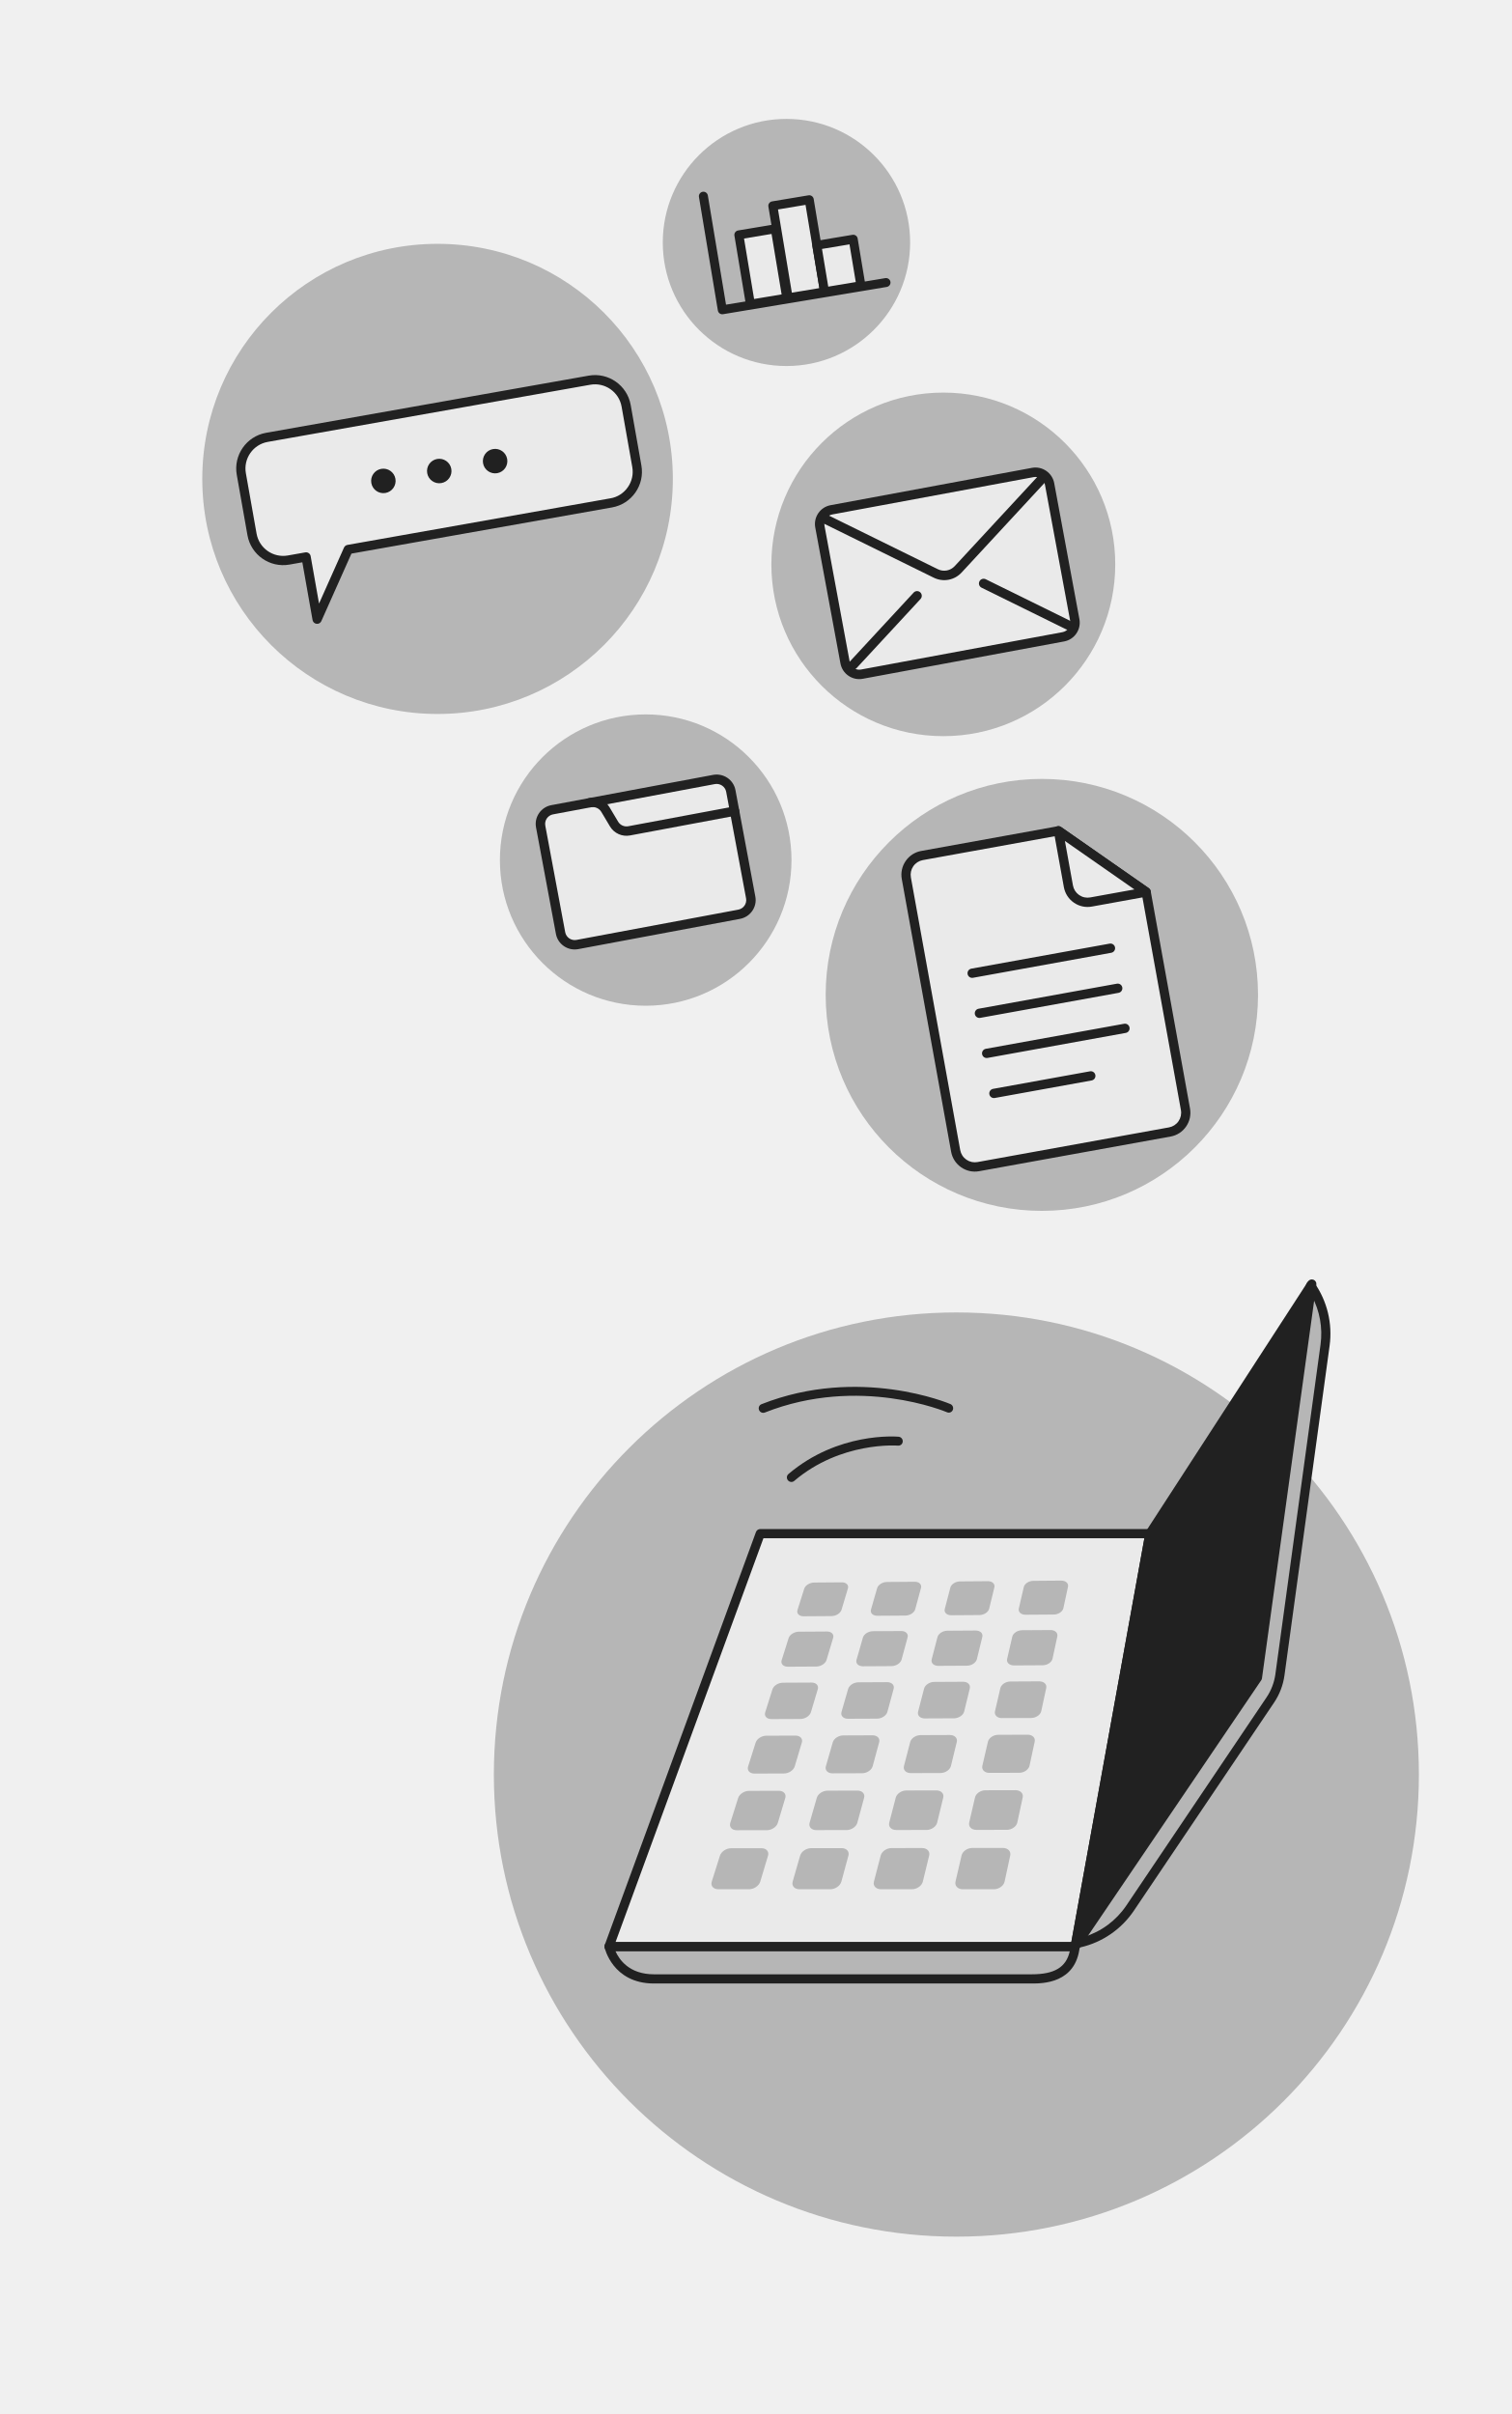
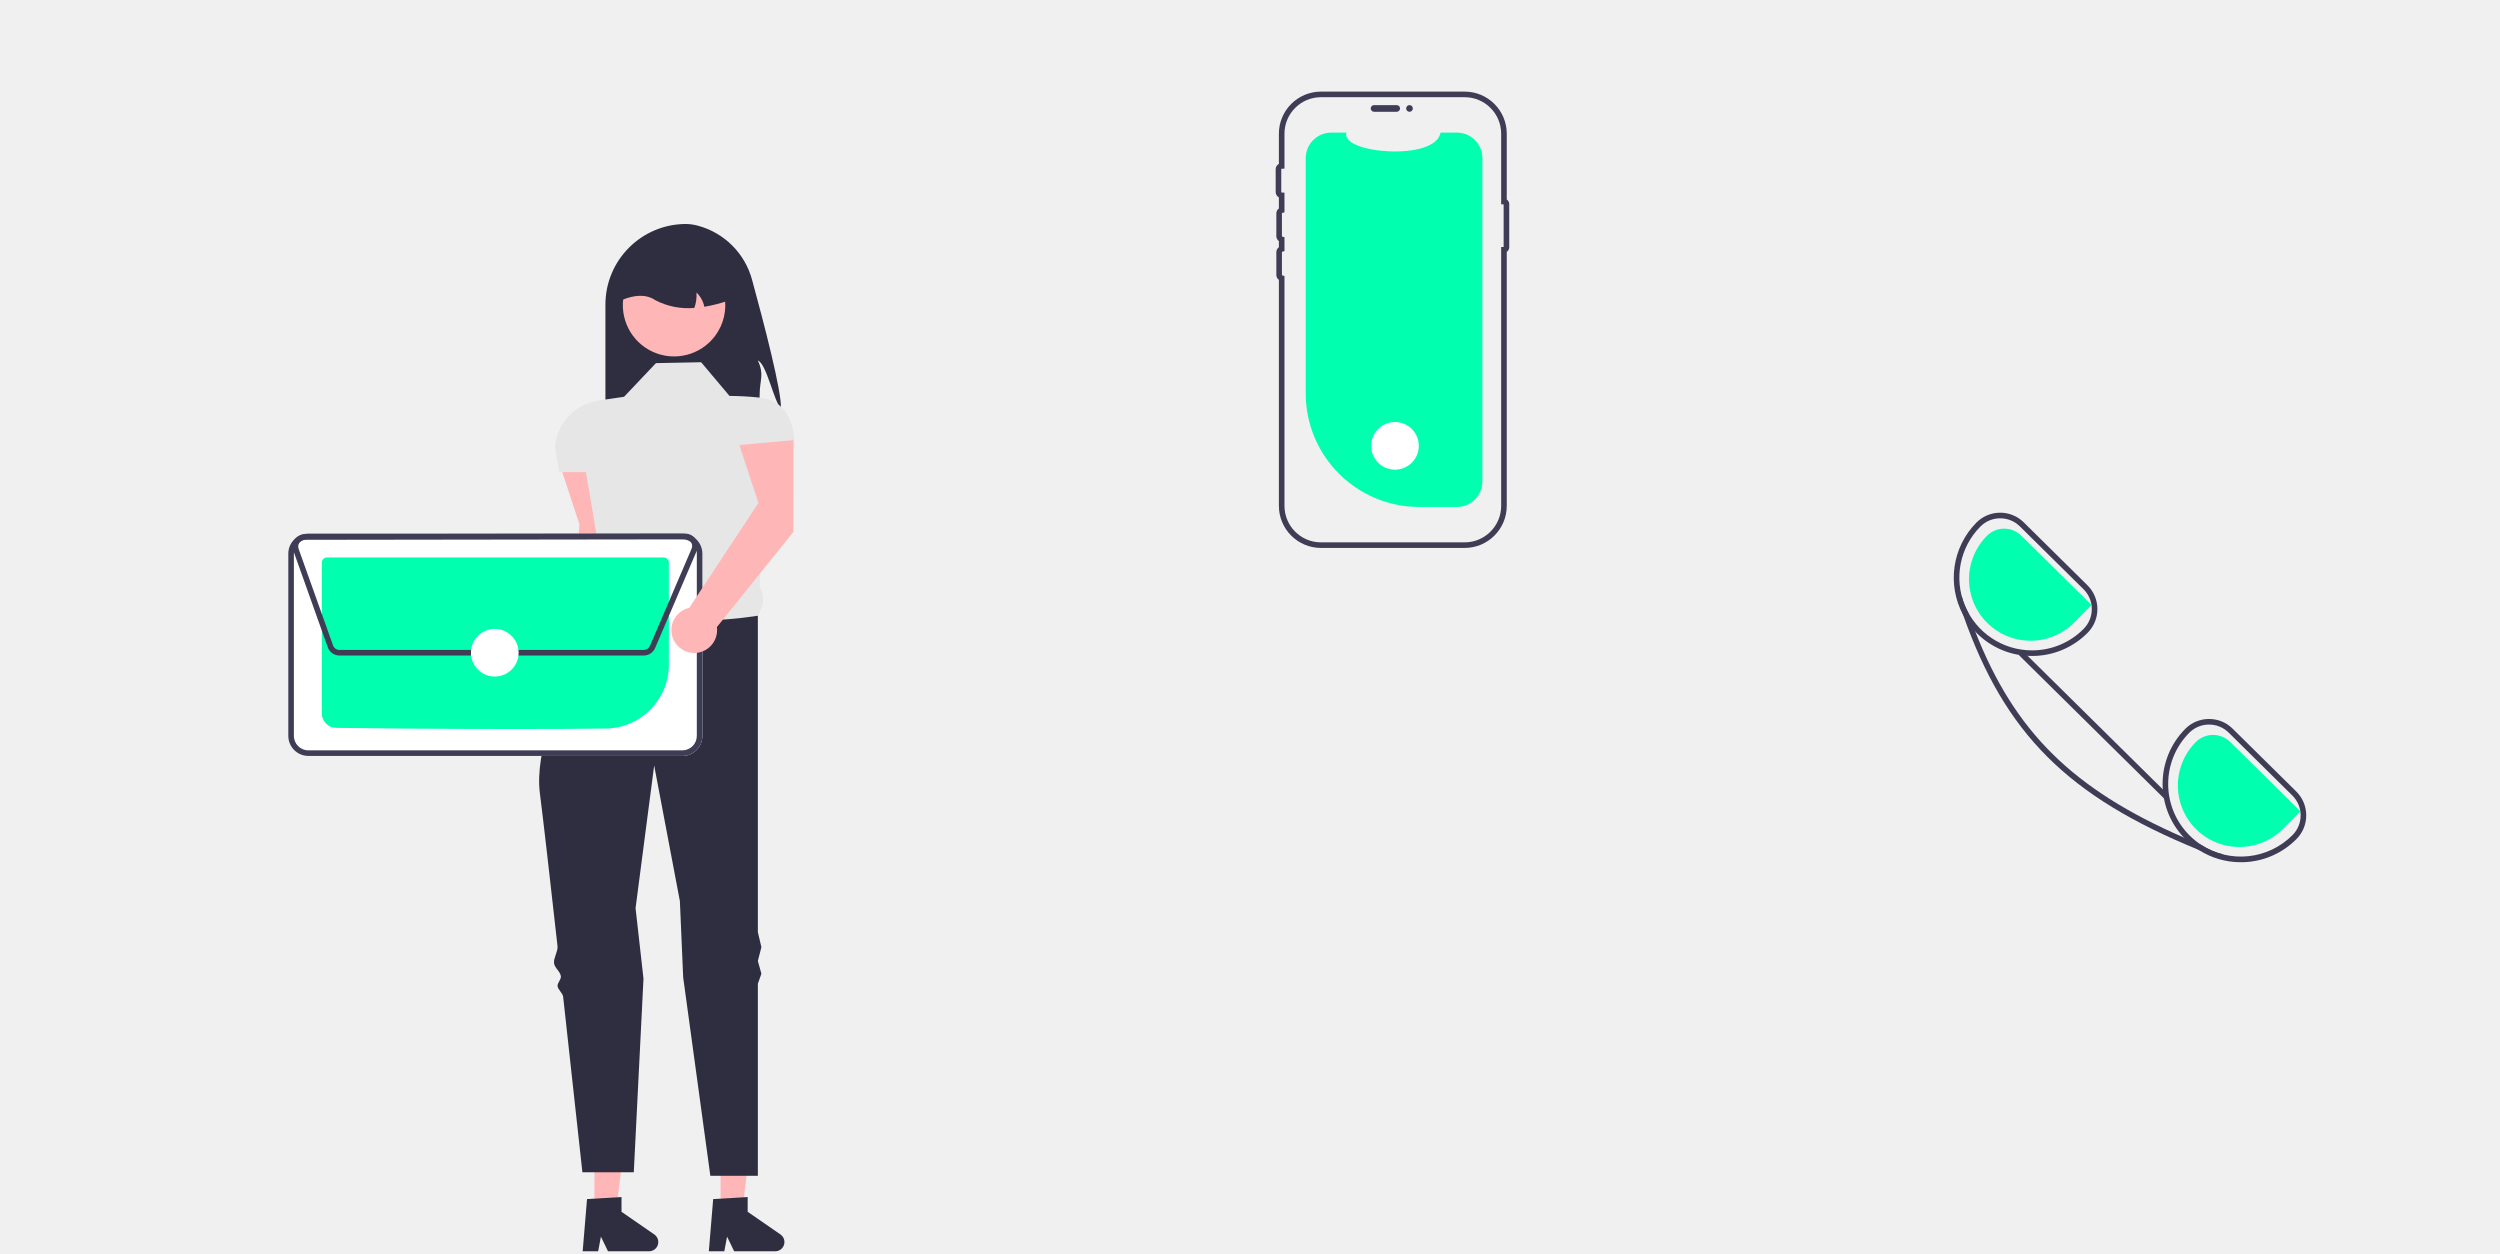
- <svg xmlns="http://www.w3.org/2000/svg" width="340" height="543" viewBox="0 0 340 543" fill="none">
-   <path d="M215.143 503.109C272.606 503.109 319.189 456.571 319.189 399.164C319.189 341.757 272.606 295.219 215.143 295.219C157.681 295.219 111.098 341.757 111.098 399.164C111.098 456.571 157.681 503.109 215.143 503.109Z" fill="#B6B6B6" />
-   <path d="M285.78 382.363L254.239 429.186C251.573 433.144 247.513 435.941 242.876 437.016L242.227 437.167L294.855 289.16C297.577 293.065 298.731 297.858 298.084 302.579L287.926 376.734C287.651 378.752 286.916 380.677 285.78 382.363Z" fill="#B6B6B6" />
-   <path d="M242.224 438.201C241.934 438.201 241.653 438.078 241.455 437.855C241.205 437.572 241.129 437.176 241.256 436.82L293.885 288.813C294.014 288.449 294.336 288.189 294.717 288.136C295.106 288.085 295.478 288.252 295.698 288.568C298.578 292.699 299.788 297.726 299.102 302.721L288.946 376.876C288.65 379.038 287.85 381.136 286.633 382.942L255.09 429.765C252.27 433.954 248.013 436.887 243.105 438.024L242.456 438.175C242.38 438.193 242.302 438.201 242.224 438.201ZM295.104 291.532L243.844 435.687C247.733 434.496 251.089 432.016 253.386 428.607L284.928 381.784C285.969 380.239 286.653 378.444 286.907 376.595L297.064 302.44C297.581 298.657 296.888 294.854 295.104 291.532Z" fill="#212121" />
-   <path d="M147.116 445.131H232.076C236.915 445.131 241.217 443.781 241.867 437.842C236.109 437.842 137.012 437.842 137.012 437.842C137.012 437.842 138.513 445.131 147.116 445.131Z" fill="#B6B6B6" />
-   <path d="M232.076 446.164H147.115C137.783 446.164 136.019 438.132 136.002 438.05C135.939 437.746 136.016 437.429 136.212 437.188C136.406 436.947 136.701 436.807 137.01 436.807H241.866C242.158 436.807 242.437 436.932 242.633 437.151C242.828 437.37 242.921 437.661 242.889 437.954C241.992 446.164 234.529 446.164 232.076 446.164ZM138.444 438.875C139.269 440.756 141.52 444.097 147.115 444.097H232.076C237.222 444.097 239.857 442.52 240.659 438.875H138.444Z" fill="#212121" />
-   <path d="M137.008 437.842H241.863L258.668 344.975H171.018L137.008 437.842Z" fill="#EAEAEA" />
-   <path d="M241.866 438.876H137.01C136.673 438.876 136.358 438.71 136.165 438.433C135.973 438.156 135.928 437.802 136.044 437.485L170.056 344.618C170.205 344.211 170.591 343.941 171.021 343.941H258.669C258.975 343.941 259.264 344.077 259.46 344.312C259.656 344.548 259.738 344.858 259.682 345.159L242.88 438.026C242.789 438.518 242.363 438.876 241.866 438.876ZM138.485 436.808H241.006L257.436 346.009H171.739L138.485 436.808Z" fill="#212121" />
-   <path d="M282.869 377.37L241.867 437.841L258.672 344.974L295.103 288.822L282.869 377.37Z" fill="#212121" />
-   <path d="M241.869 438.875C241.739 438.875 241.606 438.85 241.479 438.798C241.028 438.613 240.77 438.137 240.856 437.657L257.66 344.79C257.685 344.654 257.736 344.525 257.81 344.41L294.241 288.258C294.503 287.852 295.015 287.686 295.464 287.854C295.916 288.024 296.19 288.485 296.124 288.964L283.891 377.511C283.869 377.669 283.811 377.819 283.722 377.951L242.721 438.422C242.524 438.713 242.202 438.875 241.869 438.875ZM259.649 345.364L243.75 433.232L281.884 376.988L293.45 293.264L259.649 345.364ZM282.87 377.37H282.881H282.87Z" fill="#212121" />
-   <path d="M218.705 415.683L225.61 415.675C226.721 415.674 227.459 416.428 227.258 417.362L225.995 423.234C225.79 424.187 224.71 424.962 223.584 424.962H216.583C215.458 424.962 214.727 424.188 214.948 423.236L216.308 417.372C216.524 416.438 217.596 415.684 218.705 415.683ZM198.117 417.387L196.595 423.24C196.348 424.19 197.054 424.963 198.174 424.963H205.148C206.269 424.963 207.366 424.19 207.598 423.238L209.023 417.378C209.249 416.446 208.536 415.694 207.43 415.695L200.553 415.702C199.449 415.702 198.358 416.456 198.117 417.387ZM179.998 417.403L178.316 423.243C178.044 424.191 178.725 424.962 179.84 424.962H186.785C187.902 424.962 189.017 424.19 189.274 423.241L190.859 417.393C191.112 416.463 190.422 415.713 189.32 415.714L182.471 415.721C181.374 415.722 180.266 416.473 179.998 417.403ZM161.956 417.417L160.115 423.246C159.816 424.193 160.473 424.962 161.583 424.962H168.499C169.611 424.962 170.743 424.192 171.027 423.244L172.772 417.408C173.05 416.48 172.385 415.73 171.288 415.731L164.467 415.738C163.372 415.741 162.248 416.491 161.956 417.417ZM219.333 404.324L218.028 409.953C217.816 410.867 218.536 411.609 219.638 411.607L226.5 411.597C227.603 411.595 228.658 410.851 228.855 409.935L230.066 404.298C230.259 403.402 229.532 402.679 228.444 402.681L221.675 402.698C220.59 402.702 219.541 403.427 219.333 404.324ZM201.501 404.365L200.04 409.984C199.804 410.896 200.5 411.636 201.597 411.635L208.431 411.625C209.53 411.623 210.602 410.88 210.823 409.967L212.191 404.341C212.408 403.446 211.705 402.726 210.621 402.728L203.88 402.744C202.798 402.746 201.734 403.471 201.501 404.365ZM183.74 404.406L182.126 410.014C181.864 410.925 182.537 411.663 183.629 411.662L190.436 411.652C191.531 411.65 192.62 410.907 192.867 409.997L194.389 404.382C194.631 403.489 193.952 402.77 192.872 402.772L186.157 402.789C185.078 402.791 183.997 403.514 183.74 404.406ZM166.05 404.447L164.283 410.044C163.996 410.953 164.645 411.69 165.733 411.689L172.513 411.679C173.603 411.676 174.708 410.936 174.98 410.027L176.656 404.423C176.923 403.532 176.266 402.813 175.19 402.816L168.502 402.832C167.429 402.835 166.331 403.557 166.05 404.447ZM222.24 391.79L220.985 397.2C220.781 398.078 221.492 398.789 222.571 398.786L229.299 398.766C230.381 398.763 231.412 398.045 231.601 397.167L232.765 391.751C232.951 390.89 232.235 390.196 231.168 390.201L224.53 390.226C223.464 390.231 222.44 390.929 222.24 391.79ZM204.753 391.855L203.35 397.255C203.122 398.131 203.809 398.84 204.885 398.837L211.586 398.818C212.664 398.814 213.711 398.099 213.924 397.222L215.238 391.816C215.447 390.956 214.754 390.265 213.691 390.269L207.079 390.295C206.017 390.299 204.976 390.996 204.753 391.855ZM187.335 391.92L185.784 397.31C185.531 398.184 186.195 398.892 187.267 398.889L193.941 398.869C195.015 398.866 196.077 398.152 196.315 397.276L197.778 391.881C198.01 391.023 197.34 390.333 196.281 390.337L189.695 390.363C188.638 390.367 187.581 391.063 187.335 391.92ZM169.985 391.985L168.286 397.363C168.01 398.237 168.652 398.943 169.719 398.94L176.367 398.92C177.435 398.917 178.515 398.204 178.777 397.33L180.387 391.945C180.643 391.088 179.994 390.399 178.939 390.403L172.379 390.429C171.327 390.434 170.254 391.13 169.985 391.985ZM225.034 379.742L223.827 384.943C223.632 385.787 224.331 386.468 225.39 386.464L231.988 386.435C233.049 386.431 234.057 385.741 234.238 384.895L235.358 379.688C235.536 378.86 234.831 378.194 233.784 378.2L227.274 378.234C226.228 378.241 225.225 378.915 225.034 379.742ZM207.879 379.83L206.53 385.021C206.31 385.864 206.988 386.545 208.043 386.54L214.615 386.511C215.673 386.506 216.696 385.817 216.901 384.974L218.165 379.776C218.365 378.949 217.683 378.284 216.639 378.29L210.153 378.325C209.111 378.331 208.093 379.003 207.879 379.83ZM190.79 379.916L189.299 385.099C189.057 385.94 189.712 386.619 190.763 386.615L197.309 386.587C198.363 386.583 199.401 385.895 199.63 385.053L201.037 379.865C201.26 379.039 200.599 378.376 199.56 378.381L193.098 378.416C192.061 378.42 191.028 379.092 190.79 379.916ZM173.768 380.002L172.134 385.175C171.869 386.015 172.503 386.693 173.549 386.688L180.07 386.66C181.119 386.656 182.174 385.969 182.425 385.129L183.973 379.949C184.219 379.126 183.58 378.463 182.544 378.469L176.107 378.503C175.075 378.51 174.027 379.179 173.768 380.002ZM227.721 368.151L226.56 373.156C226.372 373.968 227.062 374.622 228.1 374.617L234.573 374.581C235.614 374.575 236.6 373.91 236.775 373.097L237.853 368.087C238.024 367.29 237.33 366.65 236.302 366.657L229.913 366.699C228.887 366.705 227.907 367.354 227.721 368.151ZM210.887 368.258L209.588 373.255C209.377 374.065 210.045 374.719 211.08 374.713L217.529 374.677C218.565 374.671 219.567 374.007 219.763 373.196L220.979 368.194C221.173 367.399 220.499 366.761 219.475 366.767L213.109 366.808C212.089 366.815 211.094 367.464 210.887 368.258ZM194.115 368.365L192.679 373.353C192.447 374.162 193.093 374.815 194.125 374.809L200.549 374.773C201.581 374.767 202.597 374.104 202.818 373.294L204.171 368.301C204.386 367.506 203.734 366.869 202.715 366.876L196.373 366.917C195.354 366.924 194.344 367.572 194.115 368.365ZM177.407 368.472L175.836 373.451C175.58 374.258 176.206 374.911 177.234 374.904L183.633 374.868C184.663 374.862 185.693 374.201 185.935 373.392L187.425 368.408C187.662 367.616 187.031 366.979 186.015 366.986L179.697 367.027C178.682 367.034 177.658 367.68 177.407 368.472ZM230.309 356.991L229.191 361.811C229.01 362.592 229.69 363.222 230.71 363.215L237.063 363.17C238.084 363.163 239.05 362.521 239.217 361.739L240.255 356.914C240.42 356.146 239.736 355.532 238.728 355.539L232.454 355.588C231.447 355.598 230.487 356.224 230.309 356.991ZM213.783 357.117L212.532 361.929C212.329 362.709 212.988 363.338 214.004 363.33L220.334 363.287C221.352 363.28 222.331 362.639 222.521 361.858L223.692 357.042C223.879 356.275 223.215 355.662 222.21 355.669L215.961 355.718C214.956 355.726 213.981 356.353 213.783 357.117ZM197.318 357.244L195.935 362.047C195.711 362.826 196.349 363.453 197.361 363.446L203.667 363.403C204.681 363.395 205.675 362.757 205.886 361.976L207.19 357.168C207.398 356.403 206.754 355.79 205.752 355.798L199.526 355.846C198.525 355.854 197.537 356.479 197.318 357.244ZM180.913 357.369L179.398 362.164C179.152 362.943 179.771 363.569 180.779 363.562L187.061 363.518C188.071 363.511 189.08 362.873 189.312 362.094L190.747 357.294C190.976 356.53 190.352 355.918 189.354 355.927L183.151 355.975C182.156 355.982 181.153 356.606 180.913 357.369Z" fill="#B6B6B6" />
-   <path d="M98.431 160.6C127.663 160.6 151.359 136.927 151.359 107.724C151.359 78.521 127.663 54.848 98.431 54.848C69.2 54.848 45.504 78.521 45.504 107.724C45.504 136.927 69.2 160.6 98.431 160.6Z" fill="#B6B6B6" />
-   <path d="M213.961 317.607C213.696 317.773 213.356 317.81 213.043 317.673C212.848 317.589 193.313 309.328 172.052 317.732C171.542 317.934 170.961 317.678 170.752 317.161C170.544 316.644 170.785 316.056 171.296 315.859C193.338 307.144 213.6 315.741 213.802 315.828C214.31 316.049 214.552 316.641 214.343 317.151C214.262 317.347 214.127 317.503 213.961 317.607Z" fill="#212121" />
-   <path d="M202.621 325.034C202.447 325.143 202.237 325.198 202.016 325.178C201.888 325.168 189.185 324.176 178.661 333.117C178.248 333.47 177.615 333.411 177.255 332.984C176.896 332.557 176.944 331.923 177.362 331.568C188.526 322.081 201.604 323.126 202.155 323.175C202.703 323.224 203.117 323.711 203.078 324.264C203.056 324.596 202.877 324.874 202.621 325.034Z" fill="#212121" />
-   <path d="M132.615 85.521L60.054 98.376C56.187 99.062 53.606 102.753 54.291 106.621L56.695 120.209C57.38 124.077 61.071 126.657 64.938 125.972L68.861 125.278L71.341 139.286L78.338 123.599L137.5 113.118C141.368 112.432 143.949 108.742 143.265 104.873L140.86 91.285C140.174 87.416 136.483 84.835 132.615 85.521Z" fill="#EAEAEA" />
-   <path d="M71.519 140.309C71.419 140.327 71.314 140.33 71.209 140.318C70.755 140.262 70.391 139.917 70.312 139.467L68.014 126.483L65.116 126.997C60.69 127.781 56.451 124.817 55.667 120.39L53.262 106.803C52.481 102.382 55.436 98.148 59.852 97.355C59.858 97.354 59.863 97.353 59.87 97.352L132.431 84.496C136.857 83.713 141.096 86.676 141.88 91.103L144.284 104.691C144.664 106.834 144.186 108.999 142.937 110.784C141.694 112.563 139.832 113.755 137.695 114.138C137.689 114.139 137.683 114.14 137.677 114.141L79.058 124.526L72.287 139.71C72.142 140.03 71.852 140.249 71.519 140.309ZM60.219 99.403C56.93 99.993 54.728 103.146 55.31 106.44L57.716 120.027C58.299 123.324 61.456 125.532 64.754 124.948L68.676 124.253C68.948 124.204 69.228 124.266 69.454 124.424C69.68 124.582 69.834 124.823 69.882 125.095L71.77 135.761L77.384 123.174C77.525 122.859 77.812 122.634 78.15 122.574C78.151 122.573 78.151 122.573 78.153 122.573L137.315 112.092C138.899 111.842 140.303 110.921 141.234 109.591C142.164 108.261 142.52 106.65 142.236 105.052L139.832 91.464C139.248 88.167 136.092 85.959 132.795 86.543L60.232 99.4C60.228 99.401 60.224 99.402 60.219 99.403Z" fill="#212121" />
-   <path d="M86.729 110.885C88.225 110.617 89.221 109.186 88.953 107.689C88.684 106.192 87.254 105.196 85.757 105.465C84.26 105.733 83.264 107.165 83.533 108.661C83.801 110.158 85.232 111.154 86.729 110.885Z" fill="#212121" />
-   <path d="M99.299 108.66C100.796 108.392 101.792 106.961 101.523 105.464C101.255 103.967 99.824 102.972 98.327 103.24C96.831 103.509 95.835 104.94 96.103 106.437C96.371 107.933 97.802 108.929 99.299 108.66Z" fill="#212121" />
-   <path d="M111.865 106.434C113.362 106.165 114.358 104.734 114.09 103.237C113.821 101.741 112.39 100.745 110.894 101.014C109.397 101.282 108.401 102.713 108.669 104.21C108.938 105.707 110.369 106.702 111.865 106.434Z" fill="#212121" />
-   <path d="M212.205 165.589C233.566 165.589 250.883 148.29 250.883 126.949C250.883 105.609 233.566 88.309 212.205 88.309C190.844 88.309 173.527 105.609 173.527 126.949C173.527 148.29 190.844 165.589 212.205 165.589Z" fill="#B6B6B6" />
-   <path d="M239.19 143.244L193.879 151.647C192.121 151.973 190.431 150.808 190.104 149.046L184.438 118.463C184.112 116.701 185.272 115.007 187.03 114.682L232.342 106.278C234.099 105.952 235.79 107.117 236.116 108.879L241.782 139.462C242.109 141.224 240.948 142.918 239.19 143.244Z" fill="#EAEAEA" />
-   <path d="M239.395 144.283C239.39 144.284 239.387 144.284 239.384 144.285L194.072 152.687C191.744 153.119 189.498 151.57 189.066 149.237L183.399 118.653C182.968 116.323 184.505 114.076 186.827 113.64C186.83 113.64 186.833 113.639 186.836 113.639L232.148 105.236C233.275 105.027 234.416 105.271 235.363 105.922C236.309 106.574 236.945 107.555 237.154 108.685L242.822 139.268C243.03 140.398 242.788 141.543 242.14 142.49C241.492 143.436 240.518 144.072 239.395 144.283ZM187.217 115.723C186.038 115.944 185.258 117.085 185.477 118.268L191.144 148.853C191.25 149.426 191.573 149.925 192.053 150.255C192.534 150.586 193.113 150.71 193.686 150.604L238.998 142.202C239 142.201 239.002 142.201 239.003 142.201C239.574 142.094 240.068 141.771 240.398 141.291C240.728 140.81 240.85 140.229 240.743 139.655L235.077 109.071C234.97 108.497 234.647 107.998 234.166 107.668C233.686 107.337 233.107 107.214 232.535 107.32L187.223 115.722C187.22 115.722 187.218 115.722 187.217 115.723Z" fill="#212121" />
-   <path d="M213.391 130.406C212.287 130.613 211.116 130.468 210.043 129.939L185.378 117.799C184.854 117.54 184.637 116.905 184.895 116.381C185.152 115.856 185.783 115.64 186.308 115.897L210.973 128.037C212.27 128.675 213.796 128.391 214.777 127.332L233.453 107.156C233.849 106.728 234.518 106.703 234.946 107.1C235.374 107.498 235.399 108.168 235.002 108.597L216.327 128.774C215.521 129.646 214.488 130.2 213.391 130.406Z" fill="#212121" />
-   <path d="M192.104 150.615C191.785 150.674 191.445 150.587 191.189 150.35C190.76 149.952 190.736 149.282 191.132 148.853L205.529 133.298C205.925 132.869 206.593 132.846 207.021 133.242C207.45 133.64 207.474 134.31 207.078 134.739L192.682 150.295C192.522 150.467 192.319 150.574 192.104 150.615Z" fill="#212121" />
-   <path d="M240.485 141.644C240.269 141.685 240.039 141.658 239.826 141.554L220.811 132.193C220.288 131.935 220.071 131.3 220.328 130.775C220.586 130.25 221.217 130.035 221.741 130.291L240.757 139.651C241.28 139.91 241.497 140.545 241.24 141.069C241.088 141.381 240.802 141.585 240.485 141.644Z" fill="#212121" />
-   <path d="M234.372 272.371C261.23 272.371 283.002 250.62 283.002 223.788C283.002 196.956 261.23 175.205 234.372 175.205C207.515 175.205 185.742 196.956 185.742 223.788C185.742 250.62 207.515 272.371 234.372 272.371Z" fill="#B6B6B6" />
-   <path d="M145.254 226.228C163.367 226.228 178.051 211.558 178.051 193.463C178.051 175.367 163.367 160.697 145.254 160.697C127.141 160.697 112.457 175.367 112.457 193.463C112.457 211.558 127.141 226.228 145.254 226.228Z" fill="#B6B6B6" />
-   <path d="M176.919 82.336C192.284 82.336 204.74 69.892 204.74 54.542C204.74 39.192 192.284 26.748 176.919 26.748C161.554 26.748 149.098 39.192 149.098 54.542C149.098 69.892 161.554 82.336 176.919 82.336Z" fill="#B6B6B6" />
-   <path d="M166.275 205.649L129.892 212.456C128.128 212.787 126.431 211.633 126.104 209.88L121.626 185.913C121.297 184.161 122.463 182.471 124.228 182.141L160.61 175.334C162.375 175.005 164.072 176.158 164.399 177.911L168.877 201.878C169.205 203.63 168.04 205.319 166.275 205.649Z" fill="#EAEAEA" />
-   <path d="M166.477 206.685C166.474 206.686 166.471 206.686 166.468 206.687L130.086 213.494C128.954 213.706 127.809 213.467 126.858 212.822C125.909 212.176 125.27 211.202 125.06 210.077L120.583 186.111C120.373 184.986 120.617 183.847 121.267 182.902C121.917 181.959 122.895 181.323 124.023 181.109C124.028 181.109 124.031 181.108 124.034 181.108L160.417 174.3C162.753 173.863 165.008 175.396 165.443 177.717L169.921 201.684C170.354 204.002 168.81 206.243 166.477 206.685ZM124.416 183.18C123.233 183.405 122.449 184.543 122.669 185.72L127.146 209.687C127.253 210.258 127.577 210.753 128.06 211.08C128.542 211.408 129.123 211.529 129.698 211.421L166.081 204.614C166.083 204.613 166.085 204.613 166.086 204.613C167.271 204.388 168.055 203.249 167.834 202.073L163.357 178.106C163.136 176.927 161.991 176.148 160.804 176.371L124.422 183.18C124.419 183.18 124.417 183.18 124.416 183.18Z" fill="#212121" />
-   <path d="M165.445 183.488C165.444 183.489 165.444 183.489 165.443 183.489L141.724 187.926C139.953 188.257 138.146 187.446 137.228 185.908L135.271 182.625C134.795 181.829 133.861 181.41 132.944 181.581C132.367 181.689 131.814 181.312 131.707 180.74C131.6 180.17 131.98 179.618 132.554 179.51C132.555 179.509 132.556 179.509 132.556 179.509C134.346 179.175 136.17 179.993 137.097 181.548L139.053 184.83C139.52 185.611 140.436 186.022 141.336 185.854L165.056 181.417C165.632 181.309 166.185 181.686 166.292 182.257C166.4 182.829 166.02 183.38 165.445 183.488Z" fill="#212121" />
-   <path d="M238.115 186.886L207.412 192.445C205.033 192.876 203.455 195.164 203.888 197.555L214.98 258.874C215.413 261.265 217.692 262.854 220.071 262.423L263.15 254.623C265.529 254.192 267.107 251.904 266.674 249.513L257.832 200.633L238.115 186.886Z" fill="#EAEAEA" />
-   <path d="M263.35 255.647C263.346 255.648 263.342 255.649 263.337 255.649L220.258 263.449C218.834 263.707 217.396 263.392 216.205 262.562C215.015 261.732 214.218 260.488 213.959 259.057L202.865 197.738C202.606 196.307 202.917 194.861 203.741 193.667C204.562 192.477 205.794 191.678 207.213 191.418C207.217 191.417 207.221 191.417 207.226 191.416L237.929 185.857C238.2 185.808 238.479 185.869 238.706 186.027L258.424 199.775C258.651 199.933 258.805 200.174 258.855 200.448L267.699 249.327C267.958 250.758 267.647 252.204 266.824 253.398C266.001 254.589 264.769 255.387 263.35 255.647ZM207.59 193.473C206.716 193.633 205.956 194.125 205.45 194.859C204.942 195.594 204.751 196.486 204.91 197.368L216.004 258.687C216.164 259.569 216.656 260.337 217.389 260.847C218.122 261.358 219.01 261.552 219.888 261.393L262.966 253.594C262.968 253.594 262.971 253.593 262.973 253.593C263.847 253.432 264.608 252.94 265.114 252.206C265.622 251.471 265.814 250.579 265.654 249.697L256.887 201.244L237.876 187.989L207.598 193.471C207.595 193.472 207.593 193.472 207.59 193.473Z" fill="#212121" />
-   <path d="M250 214.31C250 214.31 249.998 214.31 249.997 214.311L218.877 219.943C218.313 220.046 217.771 219.668 217.668 219.101C217.566 218.535 217.939 217.992 218.503 217.889C218.503 217.889 218.504 217.889 218.505 217.888L249.625 212.256C250.189 212.153 250.731 212.531 250.834 213.098C250.936 213.664 250.564 214.207 250 214.31Z" fill="#212121" />
-   <path d="M251.632 223.324C251.632 223.324 251.631 223.324 251.63 223.324L220.51 228.957C219.945 229.059 219.404 228.682 219.301 228.115C219.198 227.549 219.572 227.006 220.135 226.902C220.135 226.902 220.136 226.902 220.137 226.902L251.258 221.269C251.822 221.167 252.364 221.544 252.466 222.112C252.568 222.678 252.195 223.221 251.632 223.324Z" fill="#212121" />
-   <path d="M253.261 232.338C253.261 232.338 253.26 232.338 253.259 232.338L222.139 237.971C221.574 238.073 221.033 237.696 220.93 237.128C220.827 236.562 221.201 236.019 221.764 235.916C221.764 235.916 221.765 235.916 221.766 235.916L252.887 230.283C253.451 230.181 253.992 230.558 254.095 231.125C254.198 231.691 253.825 232.234 253.261 232.338Z" fill="#212121" />
-   <path d="M245.575 243.033C245.575 243.033 245.574 243.034 245.573 243.034L223.771 246.98C223.207 247.083 222.666 246.705 222.563 246.138C222.46 245.572 222.834 245.029 223.397 244.926C223.397 244.926 223.398 244.926 223.399 244.926L245.201 240.979C245.765 240.876 246.307 241.254 246.409 241.821C246.512 242.388 246.138 242.93 245.575 243.033Z" fill="#212121" />
-   <path d="M238.086 186.868L240.343 199.345C240.776 201.737 243.055 203.325 245.435 202.894L257.85 200.646L238.086 186.868Z" fill="#EAEAEA" />
-   <path d="M258.038 201.674C258.037 201.674 258.037 201.674 258.036 201.674L245.62 203.922C244.197 204.18 242.758 203.865 241.567 203.036C240.377 202.206 239.579 200.961 239.32 199.53L237.063 187.053C236.988 186.637 237.169 186.217 237.522 185.989C237.876 185.761 238.331 185.77 238.676 186.01L258.439 199.79C258.786 200.031 258.953 200.457 258.863 200.869C258.777 201.281 258.451 201.598 258.038 201.674ZM239.557 189.163L241.366 199.16C241.526 200.042 242.018 200.809 242.751 201.321C243.484 201.832 244.371 202.026 245.249 201.867L255.196 200.066L239.557 189.163Z" fill="#212121" />
-   <path d="M199.48 64.545C199.479 64.545 199.477 64.545 199.476 64.545L162.654 70.677C162.389 70.721 162.116 70.659 161.899 70.505C161.681 70.35 161.534 70.116 161.49 69.852L157.235 44.298C157.144 43.753 157.515 43.235 158.066 43.141C158.067 43.141 158.069 43.141 158.07 43.141C158.621 43.049 159.143 43.418 159.234 43.965L163.324 68.529L199.146 62.563C199.698 62.471 200.22 62.841 200.311 63.388C200.403 63.934 200.031 64.451 199.48 64.545Z" fill="#212121" />
-   <path d="M174.401 51.465L166.211 52.83L168.804 68.413L176.994 67.048L174.401 51.465Z" fill="#EAEAEA" />
-   <path d="M177.164 68.038C177.163 68.038 177.161 68.038 177.16 68.038L168.97 69.403C168.418 69.496 167.896 69.126 167.805 68.579L165.212 52.996C165.121 52.45 165.493 51.933 166.043 51.839C166.044 51.839 166.046 51.838 166.047 51.838L174.237 50.473C174.502 50.429 174.774 50.491 174.993 50.645C175.211 50.8 175.358 51.034 175.402 51.297L177.995 66.881C178.038 67.144 177.975 67.413 177.818 67.631C177.663 67.847 177.427 67.993 177.164 68.038ZM169.64 67.255L175.83 66.223L173.567 52.621L167.376 53.653L169.64 67.255Z" fill="#212121" />
-   <path d="M182.042 44.926L173.852 46.291L177.297 66.998L185.487 65.633L182.042 44.926Z" fill="#EAEAEA" />
-   <path d="M185.657 66.622C185.656 66.622 185.654 66.622 185.653 66.623L177.463 67.987C177.198 68.032 176.925 67.97 176.708 67.816C176.489 67.661 176.342 67.427 176.299 67.164L172.853 46.457C172.762 45.911 173.134 45.394 173.685 45.3C173.686 45.3 173.687 45.3 173.689 45.3L181.879 43.935C182.144 43.891 182.415 43.952 182.634 44.107C182.852 44.261 182.999 44.496 183.043 44.758L186.488 65.466C186.58 66.011 186.208 66.528 185.657 66.622ZM178.133 65.839L184.324 64.807L181.209 46.082L175.019 47.114L178.133 65.839Z" fill="#212121" />
-   <path d="M191.936 53.809L183.746 55.174L185.486 65.633L193.676 64.269L191.936 53.809Z" fill="#EAEAEA" />
-   <path d="M193.846 65.259C193.845 65.26 193.843 65.26 193.842 65.26L185.652 66.625C185.1 66.717 184.579 66.347 184.488 65.8L182.747 55.341C182.656 54.795 183.028 54.278 183.578 54.184C183.579 54.184 183.581 54.184 183.582 54.184L191.772 52.819C192.037 52.774 192.308 52.836 192.527 52.99C192.745 53.145 192.892 53.38 192.936 53.642L194.677 64.103C194.721 64.365 194.658 64.635 194.5 64.852C194.344 65.067 194.11 65.214 193.846 65.259ZM186.321 64.476L192.512 63.444L191.1 54.965L184.91 55.997L186.321 64.476Z" fill="#212121" />
+ <svg xmlns="http://www.w3.org/2000/svg" data-name="Layer 1" width="894.249" height="448.282" viewBox="0 0 894.249 448.282">
+   <path d="M447.37,674.141q-40.475,0-80.829-1.449c-38.44-1.381-78.19-2.808-115.136-23.299-25.845-14.333-48.735-37.329-66.194-66.504a223.77,223.77,0,0,1-25.369-63.604,261.476,261.476,0,0,1,.953-123.779,219.834,219.834,0,0,1,14.741-40.4c26.943-55.793,76.085-93.246,134.826-102.754a6.807,6.807,0,0,1,1.463-.031c.264.014.528.029.796.018l.346-.11a16.882,16.882,0,0,1,2.721-.698c90.594-13.487,186.365,13.802,276.952,78.914,70.042,50.351,162.868,77.464,283.781,82.889l1.717.09c33.66,1.934,66.218,15.811,94.16,40.133,27.579,24.006,48.287,56.034,59.884,92.624,1.426,4.461,2.733,9.104,3.884,13.801a26.039,26.039,0,0,1-6.941,24.69v.009l-.301.31c-.725.721-1.488,1.412-2.267,2.056l-.917.756c-7.727,6.365-13.83,11.394-21.135,15.299a64.983,64.983,0,0,1-15.419,5.821c-29.465,7.184-59.388,13.844-88.936,19.797-57.385,11.57-116.281,21.115-175.054,28.368A2269.141,2269.141,0,0,1,447.37,674.141Zm-136.232-419.845a3.507,3.507,0,0,0-.539.037c-58.192,9.419-106.869,46.504-133.544,101.745a217.624,217.624,0,0,0-14.595,40,259.188,259.188,0,0,0-.941,122.681,221.622,221.622,0,0,0,25.123,62.996c17.288,28.889,39.944,51.654,65.518,65.836,36.614,20.308,76.176,21.729,114.436,23.102a2266.314,2266.314,0,0,0,358.315-15.595c58.735-7.249,117.593-16.787,174.94-28.351,29.528-5.948,59.43-12.604,88.875-19.783a63.358,63.358,0,0,0,15.047-5.679c7.157-3.826,13.202-8.807,20.855-15.111l.917-.755c.67-.554,1.329-1.146,1.958-1.761l.181-.189c6.289-6.339,8.735-14.702,6.71-22.944v-.001c-1.139-4.646-2.432-9.24-3.844-13.655-23.69-74.746-84.974-127.569-152.496-131.447l-1.707-.09c-55.232-2.479-103.564-9.344-147.752-20.99-52.75-13.902-98.801-34.83-136.876-62.201-90.242-64.862-185.613-92.049-275.811-78.626a15.473,15.473,0,0,0-2.479.643l-.623.174a9.374,9.374,0,0,1-1.062-.013C311.537,254.307,311.335,254.296,311.138,254.296Z" transform="translate(-152.8755 -225.8589)" fill="#f0f0f0" />
+   <path d="M432.202,371.915c-2.498-2.397-5.053-15.762-8.242-17.118,2.384,5.269.653,6.663.64,12.446a39.123,39.123,0,0,1-1.141,9.745H369.435V334.825a28.847,28.847,0,0,1,28.848-28.848,17.214,17.214,0,0,1,4.276.626A27.428,27.428,0,0,1,421.909,326.007C426.028,341.061,432.578,366.119,432.202,371.915Z" transform="translate(-152.8755 -225.8589)" fill="#2f2e41" />
+   <path d="M372.605,423.782l.027-32.863L353.314,392.645l6.818,20.726-3.191,52.096a8.173,8.173,0,1,0,9.89,6.889Z" transform="translate(-152.8755 -225.8589)" fill="#ffb6b6" />
+   <polygon points="257.746 432.76 265.55 432.759 269.263 402.657 257.744 402.657 257.746 432.76" fill="#ffb6b6" />
+   <path d="M407.978,654.769l12.337-.736v5.286l11.729,8.101a3.302,3.302,0,0,1-1.876,6.019H415.481L412.949,668.209l-.988,5.228h-5.538Z" transform="translate(-152.8755 -225.8589)" fill="#2f2e41" />
+   <polygon points="212.62 432.76 220.425 432.759 224.137 402.657 212.619 402.657 212.62 432.76" fill="#ffb6b6" />
+   <path d="M362.853,654.769l12.337-.736v5.286l11.729,8.101a3.302,3.302,0,0,1-1.876,6.019H370.355l-2.532-5.228-.988,5.228H361.297Z" transform="translate(-152.8755 -225.8589)" fill="#2f2e41" />
+   <path d="M403.672,355.43l-16.167.317-11.412,12.046-9.149,1.342a18.266,18.266,0,0,0-15.577,16.897v0l1.585,8.706h9.51l5.502,32.303c-2.139,5.451-2.285,9.754,2.107,11.444l13.631,25.678L423.96,446.094c2.042-3.51,2.696-7.036.609-10.464l2.878-49.45h9.677v0c0-9.249-3.128-17.046-12.32-18.075a108.654,108.654,0,0,0-10.989-.629Z" transform="translate(-152.8755 -225.8589)" fill="#e6e6e6" />
+   <path d="M423.96,446.094s-39.309,6.974-53.891-7.608c0,0-1.48,2.513-3.711,6.682-.642,1.199-1.881,2.011-2.629,3.463-.68,1.32-2.429,2.942-3.17,4.439-.596,1.204.36,2.777-.26,4.078-7.468,15.664-16.193,37.759-14.322,52.348,1.206,9.409,3.698,31.302,6.322,54.816.205,1.837-1.455,4.197-1.249,6.049.194,1.746,2.255,2.984,2.45,4.734.129,1.162-1.31,2.348-1.181,3.508.141,1.273,1.85,2.522,1.991,3.79,3.594,32.468,6.886,62.781,6.886,62.781h18.386l3.469-69.232-2.835-25.236,6.657-51.038,9.193,48.502,1.183,27.297,9.715,70.975H423.96v-68.708l1.268-3.569-1.268-4.578,1.268-4.932-1.268-5.372Z" transform="translate(-152.8755 -225.8589)" fill="#2f2e41" />
+   <path d="M408.634,346.055a18.326,18.326,0,1,1,3.175-15.314c.053.22.097.438.14.665A18.301,18.301,0,0,1,408.634,346.055Z" transform="translate(-152.8755 -225.8589)" fill="#ffb6b6" />
+   <path d="M404.813,335.598a9.633,9.633,0,0,0-2.815-5.104,13.142,13.142,0,0,1-.761,5.51,25.395,25.395,0,0,1-13.955-2.764c-3.233-2.194-7.348-2.004-12.141,0a17.75,17.75,0,0,1,17.752-17.752h3.17a17.756,17.756,0,0,1,17.752,17.752A52.852,52.852,0,0,1,404.813,335.598Z" transform="translate(-152.8755 -225.8589)" fill="#2f2e41" />
+   <circle cx="113.249" cy="285" r="51" fill="#f0f0f0" />
+   <circle cx="438.249" cy="51" r="51" fill="#f0f0f0" />
+   <circle cx="843.249" cy="293" r="51" fill="#f0f0f0" />
+   <path d="M683.125,282.421V398.067A9.119,9.119,0,0,1,674.101,407.186a.802.802,0,0,1-.1.004H660.541a40.606,40.606,0,0,1-40.606-40.606v-84.163a9.123,9.123,0,0,1,9.123-9.123l5.454,0c-2.527,7.371,31.765,10.474,33.648,0l5.841,0A9.123,9.123,0,0,1,683.125,282.421Z" transform="translate(-152.8755 -225.8589)" fill="#00ffaf" />
+   <path d="M643.182,264.65a1.197,1.197,0,0,1,1.196-1.196h8.13a1.196,1.196,0,0,1,0,2.391h-8.13A1.197,1.197,0,0,1,643.182,264.65Z" transform="translate(-152.8755 -225.8589)" fill="#3f3d56" />
+   <path d="M676.794,421.859h-51.416a15.063,15.063,0,0,1-15.046-15.046V325.972a2.187,2.187,0,0,1-.911-1.779v-8.13a2.186,2.186,0,0,1,.911-1.778v-2.182a2.186,2.186,0,0,1-.911-1.778v-8.131a2.186,2.186,0,0,1,.911-1.778v-3.944a2.184,2.184,0,0,1-1.15-1.93v-8.13a2.184,2.184,0,0,1,1.15-1.93V273.674A15.063,15.063,0,0,1,625.378,258.628h51.416a15.063,15.063,0,0,1,15.046,15.046V297.23a1.886,1.886,0,0,1,.886,1.598v15.503a1.887,1.887,0,0,1-.886,1.599V406.813A15.063,15.063,0,0,1,676.794,421.859ZM625.378,260.628a13.061,13.061,0,0,0-13.046,13.046v12.508l-.962.037a.195.195,0,0,0-.188.192V294.541a.196.196,0,0,0,.188.192l.962.037v7.049l-.761.188a.197.197,0,0,0-.15.187v8.131a.197.197,0,0,0,.15.187l.761.188v4.991l-.761.188a.197.197,0,0,0-.15.187v8.13a.197.197,0,0,0,.15.187l.761.188V406.813a13.061,13.061,0,0,0,13.046,13.046h51.416a13.061,13.061,0,0,0,13.046-13.046V314.217h.886V298.942h-.886V273.674a13.061,13.061,0,0,0-13.046-13.046Z" transform="translate(-152.8755 -225.8589)" fill="#3f3d56" />
+   <circle cx="504.176" cy="38.791" r="1.196" fill="#3f3d56" />
+   <path d="M396.956,496.262H263.168a7.188,7.188,0,0,1-7.17-7.169v-65.189a7.188,7.188,0,0,1,7.169-7.17H396.955a7.188,7.188,0,0,1,7.17,7.169v65.189A7.188,7.188,0,0,1,396.956,496.262Z" transform="translate(-152.8755 -225.8589)" fill="#fff" />
+   <path d="M396.956,496.262H263.168a7.188,7.188,0,0,1-7.17-7.169v-65.189a7.188,7.188,0,0,1,7.169-7.17H396.955a7.188,7.188,0,0,1,7.17,7.169v65.189A7.188,7.188,0,0,1,396.956,496.262ZM263.168,418.734a5.185,5.185,0,0,0-5.17,5.171v65.187a5.185,5.185,0,0,0,5.171,5.17H396.954a5.185,5.185,0,0,0,5.171-5.171v-65.187a5.185,5.185,0,0,0-5.171-5.17Z" transform="translate(-152.8755 -225.8589)" fill="#3f3d56" />
+   <path d="M337.232,486.628c-26.386,0-53.899-.252-64.164-.416a5.176,5.176,0,0,1-5.07-5.155V427.095a1.83,1.83,0,0,1,1.823-1.828H390.297a1.829,1.829,0,0,1,1.827,1.823v36.612a22.842,22.842,0,0,1-22.457,22.752C360.1,486.579,348.771,486.628,337.232,486.628Z" transform="translate(-152.8755 -225.8589)" fill="#00ffaf" />
+   <path d="M383.146,460.339H274.287a4.438,4.438,0,0,1-4.164-2.936l-12.321-34.566a4.423,4.423,0,0,1,4.158-5.907l136.072-.189a4.423,4.423,0,0,1,4.359,5.198l.105.044-.391.912-.004.009-14.895,34.755A4.41,4.41,0,0,1,383.146,460.339Zm14.892-41.598-136.075.189a2.423,2.423,0,0,0-2.278,3.235l12.321,34.565a2.433,2.433,0,0,0,2.282,1.608H383.146a2.413,2.413,0,0,0,2.222-1.467l14.896-34.756.732.314-.732-.314a2.421,2.421,0,0,0-2.226-3.375Z" transform="translate(-152.8755 -225.8589)" fill="#3f3d56" />
+   <circle cx="176.983" cy="233.48" r="8.524" fill="#fff" />
+   <circle cx="498.983" cy="159.48" r="8.524" fill="#fff" />
+   <path d="M974.255,508.979l-22.77-22.48a11.884,11.884,0,0,0-8.43-3.46h-.08a11.914,11.914,0,0,0-8.46,3.56,27.991,27.991,0,0,0-.49,38.84c.24.26.49.51.74.76a27.248,27.248,0,0,0,4.56,3.65,27.676,27.676,0,0,0,15.11,4.43h.17a27.826,27.826,0,0,0,19.75-8.32,12.023,12.023,0,0,0-.1-16.98Zm-1.32,15.57a26.092,26.092,0,0,1-32.76,3.48,26.786,26.786,0,0,1-4.01-3.25,26.002,26.002,0,0,1-.23-36.77,9.913,9.913,0,0,1,7.06-2.97h.06a9.911,9.911,0,0,1,7.02,2.88l22.77,22.49a10.007,10.007,0,0,1,.09,14.14Z" transform="translate(-152.8755 -225.8589)" fill="#3f3d56" />
+   <path d="M899.545,435.199l-22.77-22.49a11.926,11.926,0,0,0-8.43-3.46h-.07a11.947,11.947,0,0,0-8.47,3.57,28.077,28.077,0,0,0-4.72,33l.01.01a27.562,27.562,0,0,0,4.33,5.93c.19.22.41.44.63.66a27.835,27.835,0,0,0,19.67,8.08h.18a27.854,27.854,0,0,0,19.75-8.33,11.999,11.999,0,0,0-.11-16.97Zm-1.32,15.57a25.855,25.855,0,0,1-18.33,7.73h-.17a26,26,0,0,1-18.49-44.27,10.008,10.008,0,0,1,14.14-.09l22.77,22.48A10.019,10.019,0,0,1,898.225,450.769Z" transform="translate(-152.8755 -225.8589)" fill="#3f3d56" />
+   <path d="M975.71,516.046l-25.103-24.794a8.727,8.727,0,0,0-12.327.076,22,22,0,1,0,31.305,30.919Z" transform="translate(-152.8755 -225.8589)" fill="#00ffaf" />
+   <path d="M901.004,442.262l-25.103-24.794a8.727,8.727,0,0,0-12.327.076,22,22,0,1,0,31.305,30.919Z" transform="translate(-152.8755 -225.8589)" fill="#00ffaf" />
+   <path d="M948.125,531.489l-.6,1.58q-4.23-1.605-8.2-3.22c-46.88-19.13-69.26-41.52-84.23-84.02l-.01-.01q-1.065-3-2.07-6.14l1.58-.51a25.542,25.542,0,0,0,2.3,5.78q1.23,3.495,2.53,6.81c14.07,35.87,34.82,56.37,74.6,73.68q3,1.305,6.15,2.59A26.087,26.087,0,0,0,948.125,531.489Z" transform="translate(-152.8755 -225.8589)" fill="#3f3d56" />
+   <rect x="900.623" y="448.539" width="2.001" height="73" transform="translate(-229.9252 559.8239) rotate(-45.35527)" fill="#3f3d56" />
+   <path d="M436.64,416.173l.027-32.863-19.318,1.726,6.818,20.726-24.747,37.514a8.173,8.173,0,1,0,9.89,6.889Z" transform="translate(-152.8755 -225.8589)" fill="#ffb6b6" />
</svg>
